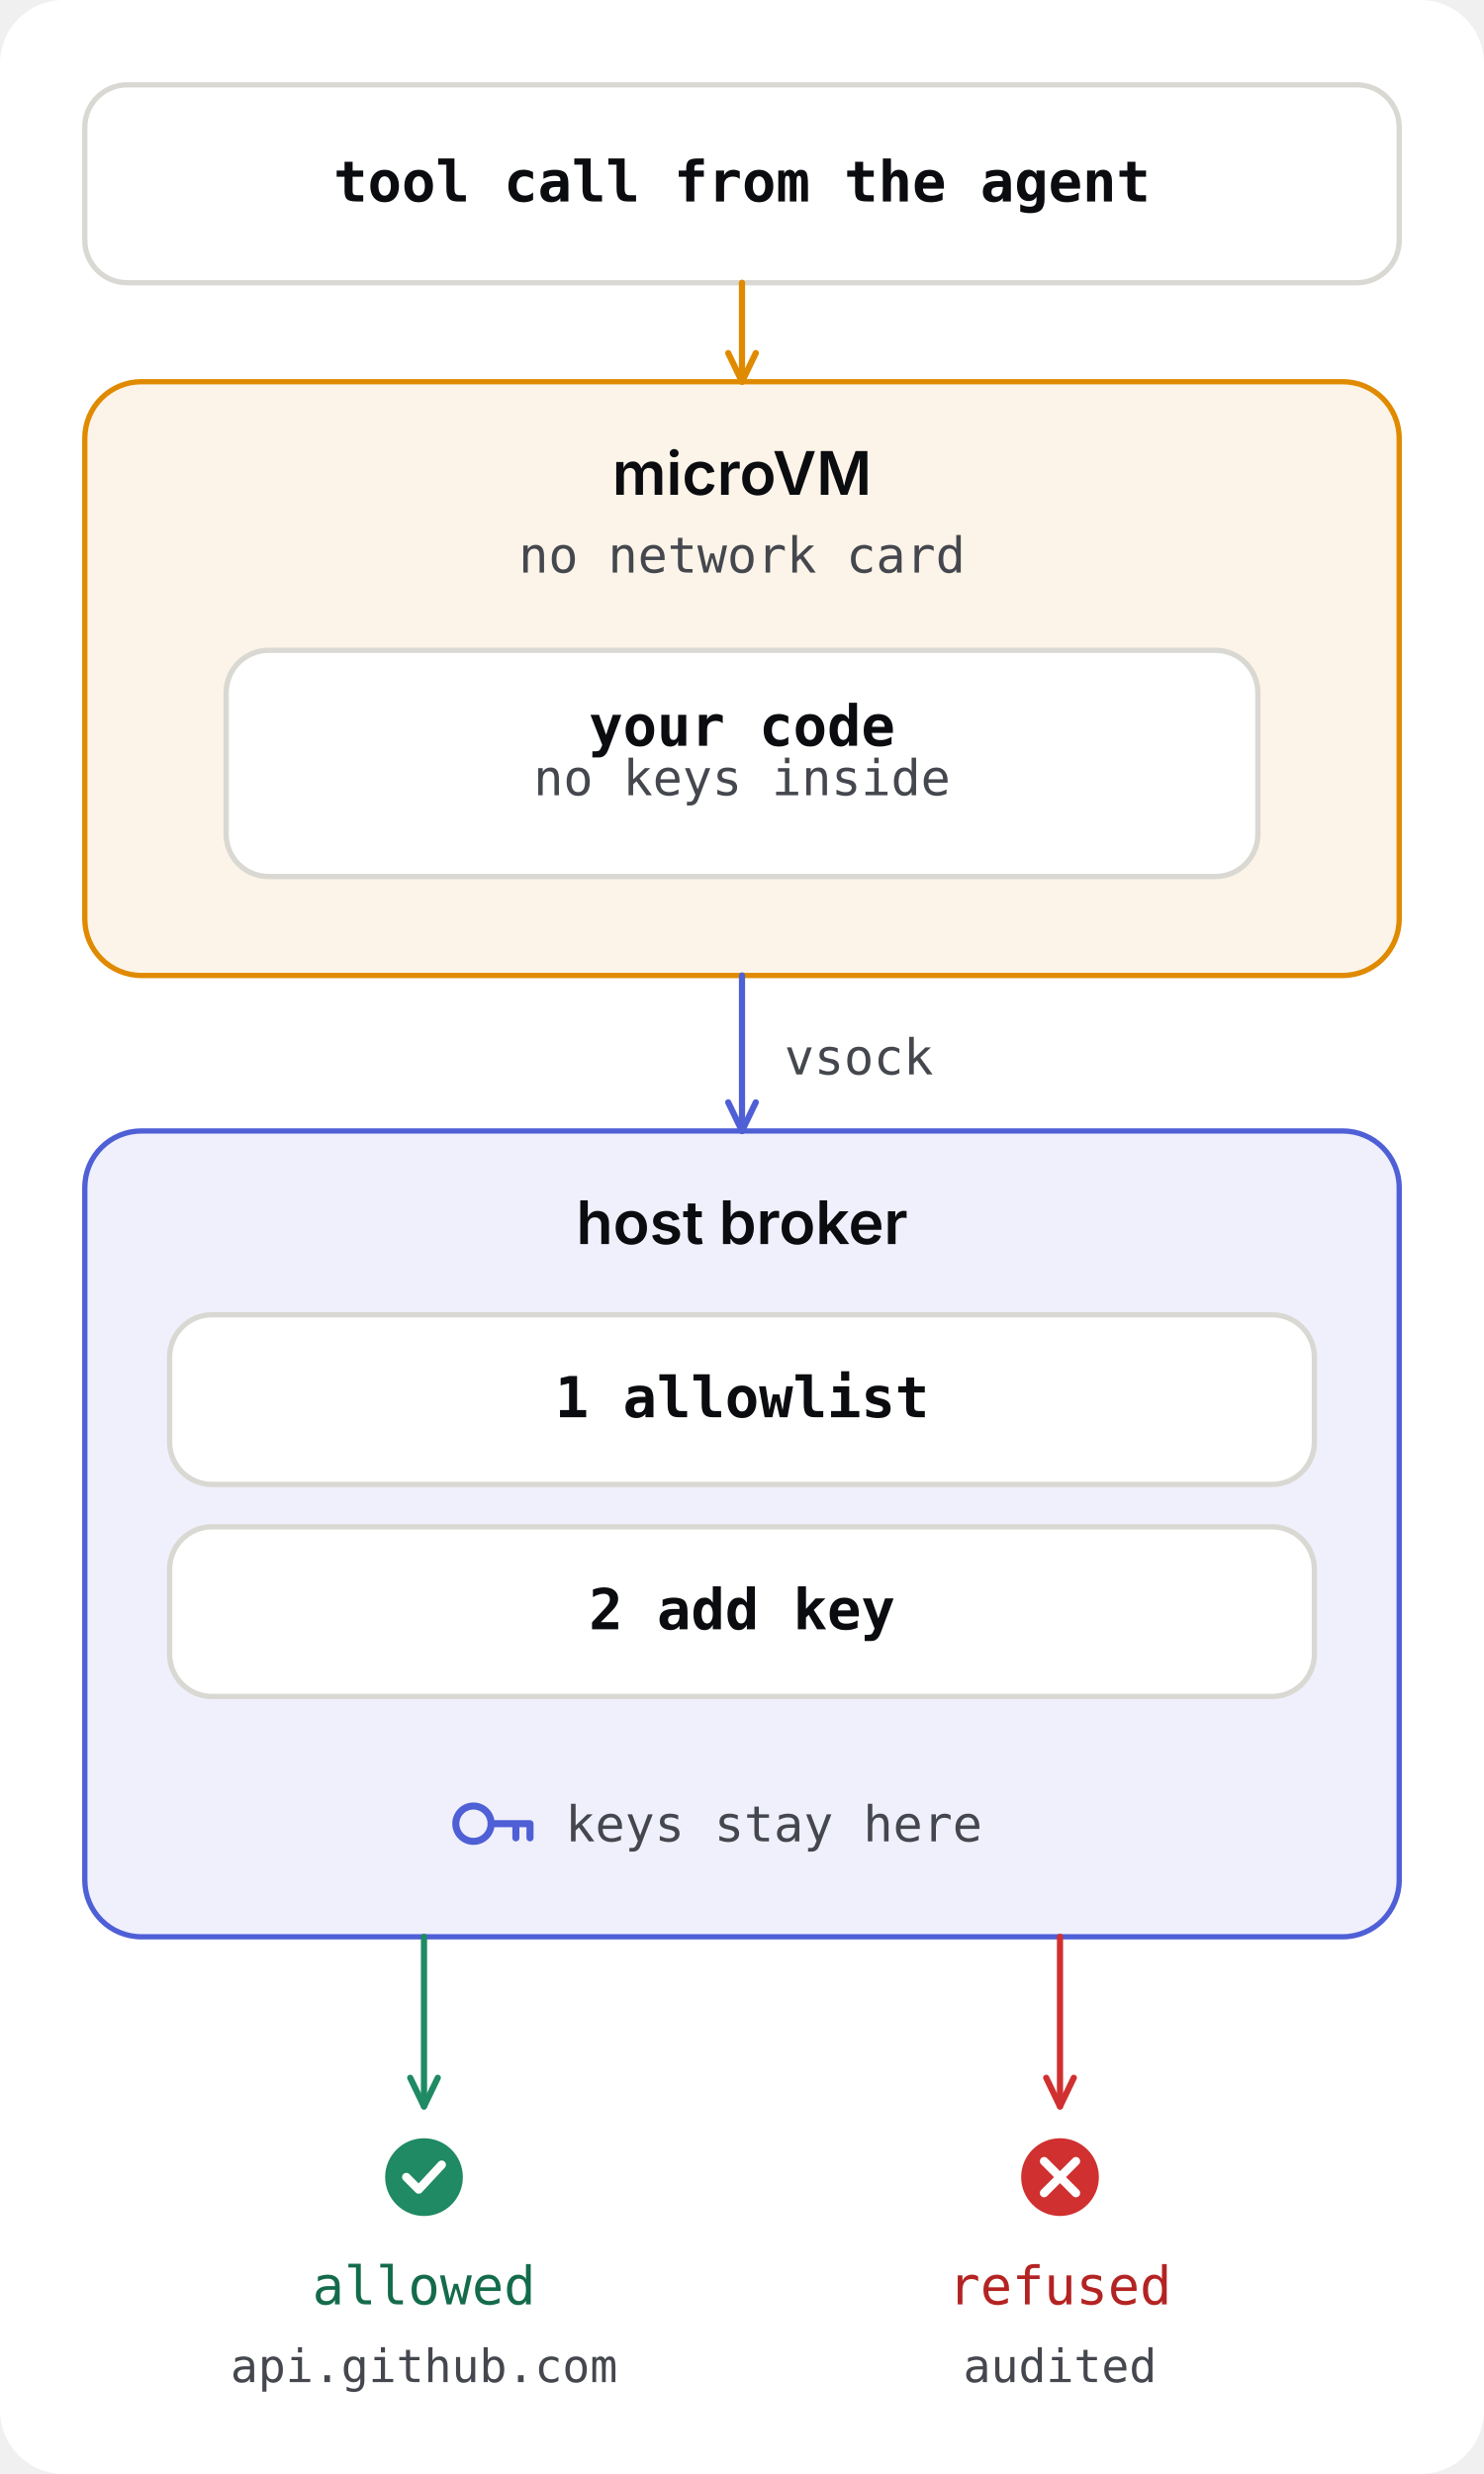
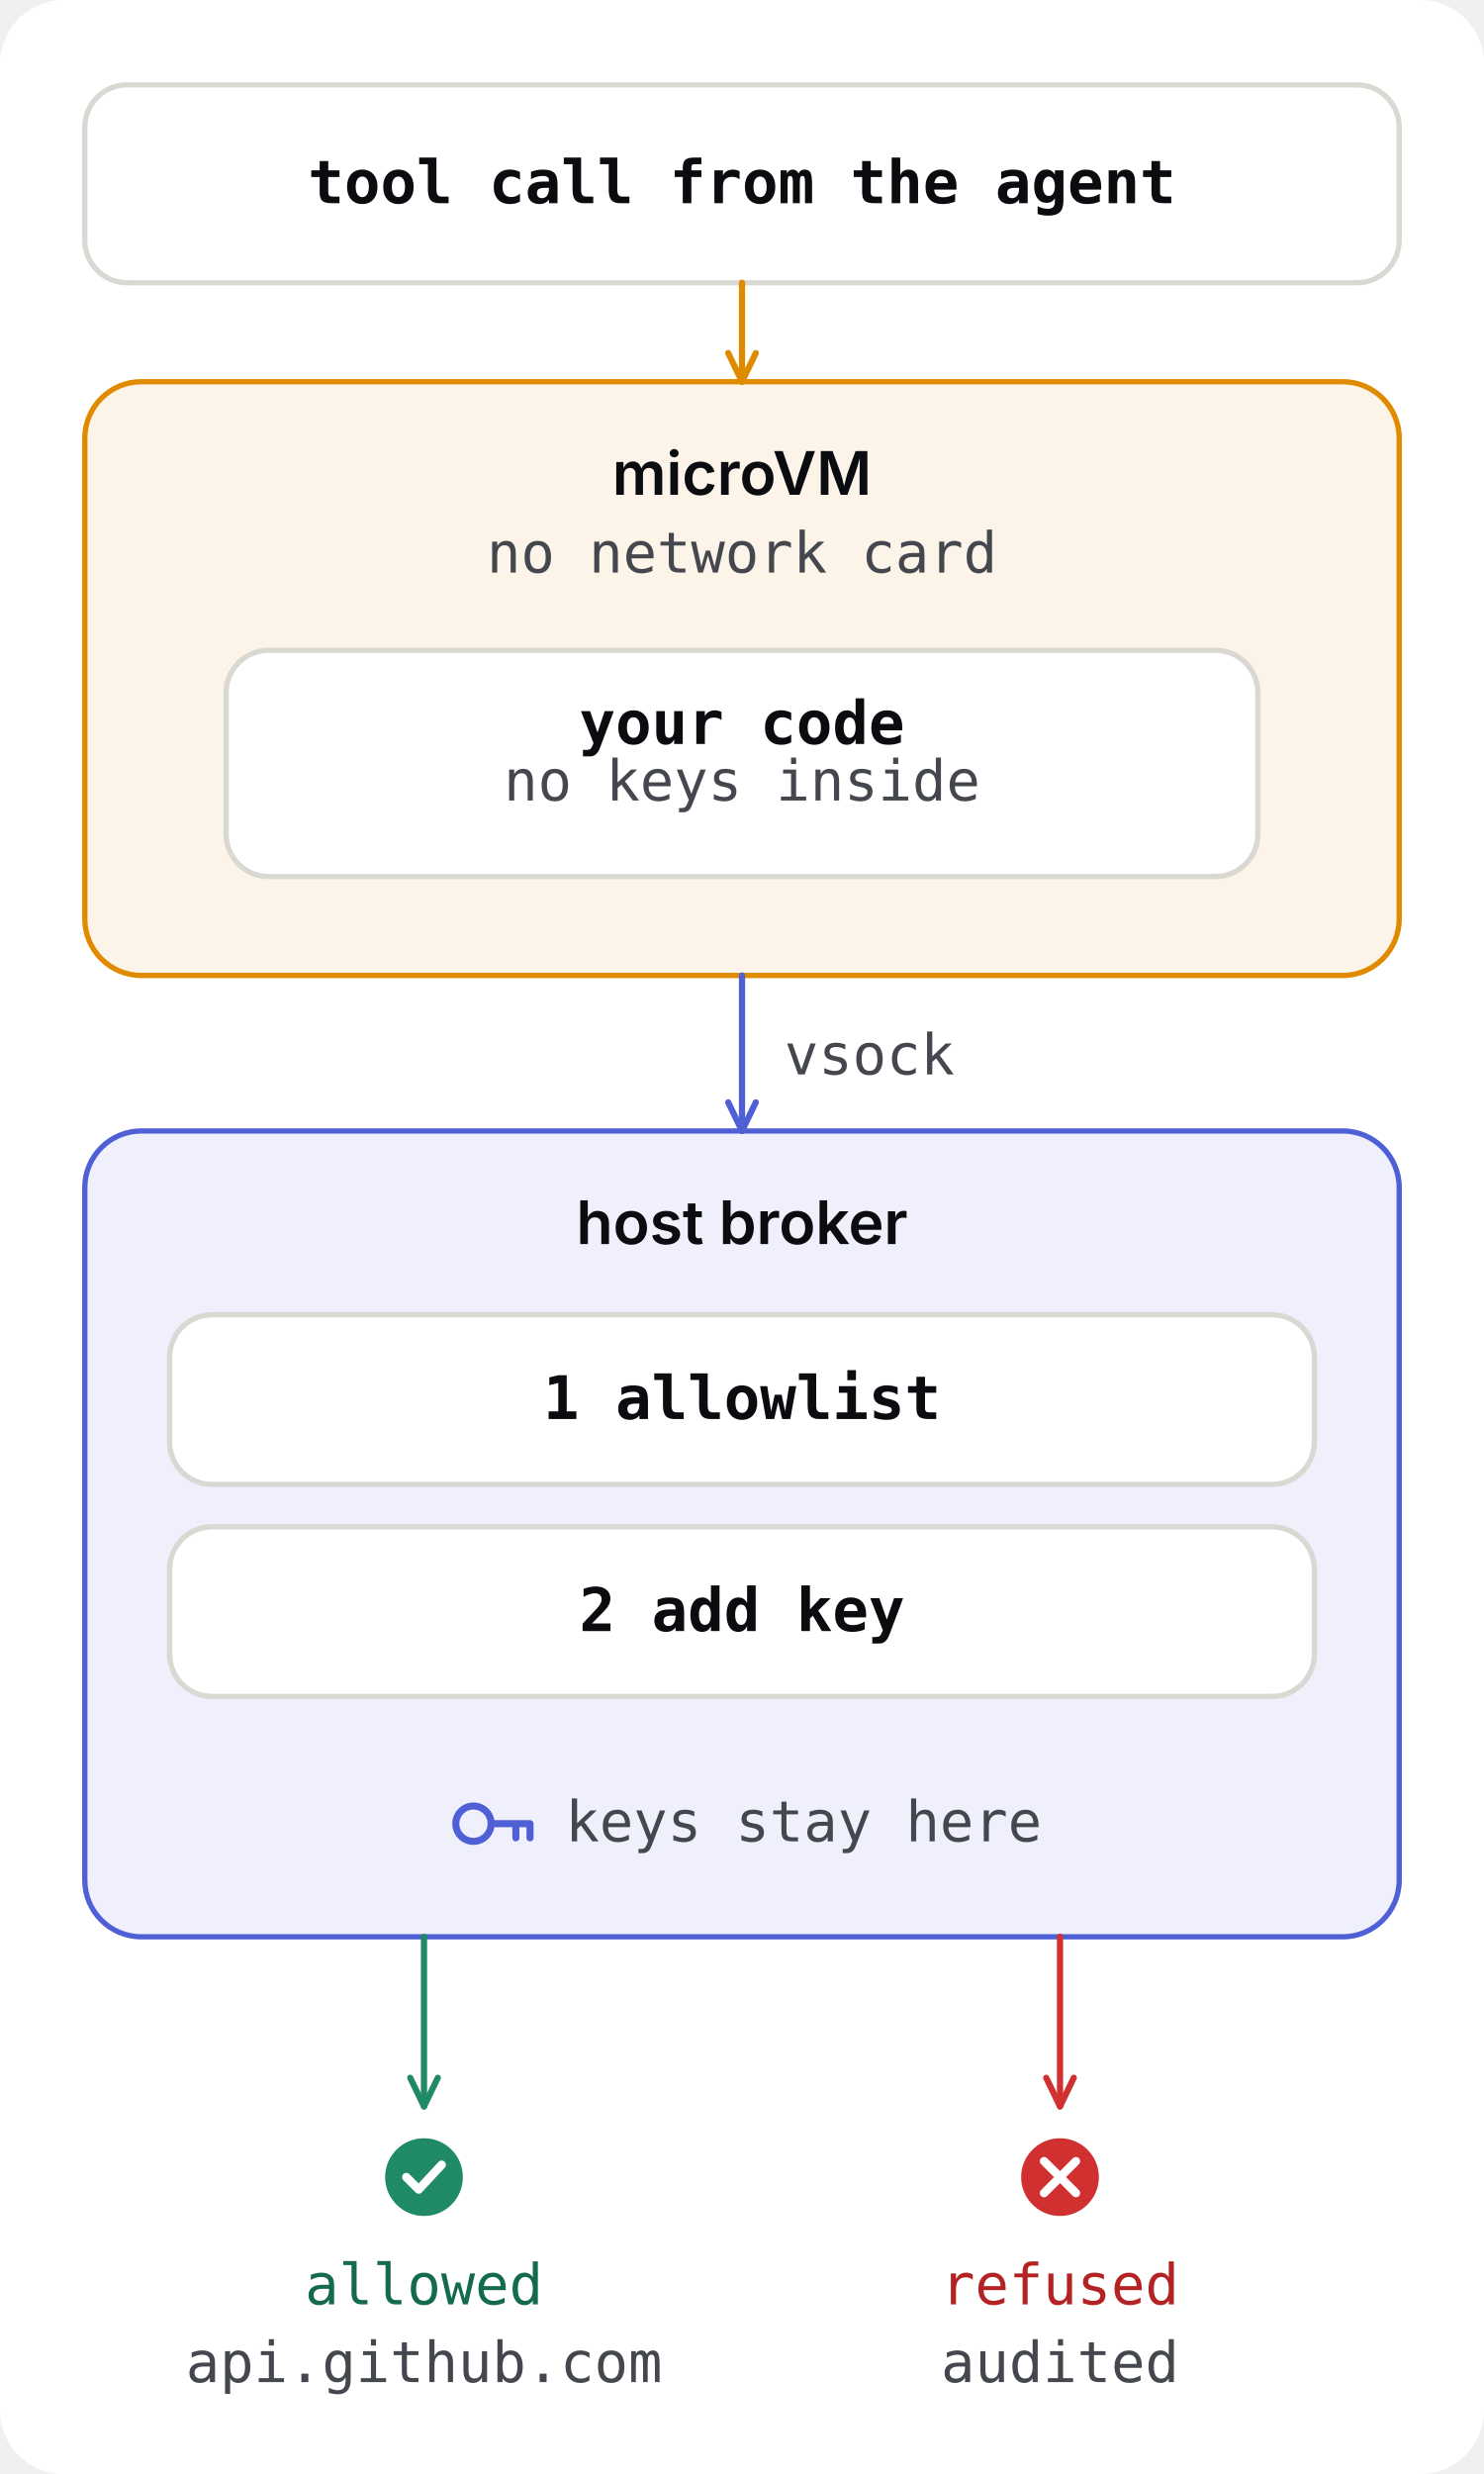
<svg xmlns="http://www.w3.org/2000/svg" viewBox="0 0 420 700" width="420" height="700" role="img" aria-labelledby="t d">
  <rect width="420" height="700" rx="18" fill="#ffffff" />
  <rect x="24" y="24" width="372" height="56" rx="12" fill="#ffffff" stroke="#d9d8d2" stroke-width="1.5" />
-   <text x="210" y="57" font-family="'JetBrains Mono', ui-monospace, SFMono-Regular, Menlo, Consolas, monospace" font-size="16" font-weight="600" fill="#0b0c0f" text-anchor="middle">tool call from the agent</text>
+   <text x="210" y="57.5" font-family="'JetBrains Mono', ui-monospace, SFMono-Regular, Menlo, Consolas, monospace" font-size="17" font-weight="600" fill="#0b0c0f" text-anchor="middle">tool call from the agent</text>
  <path d="M210 80 L210 108" fill="none" stroke="#e08a00" stroke-width="1.75" stroke-linecap="round" stroke-linejoin="round" />
  <path d="M206.1 99.9 L210 108 L213.9 99.9" fill="none" stroke="#e08a00" stroke-width="1.75" stroke-linecap="round" stroke-linejoin="round" />
  <rect x="24" y="108" width="372" height="168" rx="16" fill="#e08a00" fill-opacity="0.09" stroke="#e08a00" stroke-width="1.5" />
  <text x="210" y="140" font-family="'Inter Tight', Inter, ui-sans-serif, system-ui, -apple-system, 'Segoe UI', sans-serif" font-size="17" font-weight="600" fill="#0b0c0f" text-anchor="middle">microVM</text>
-   <text x="210" y="162" font-family="'JetBrains Mono', ui-monospace, SFMono-Regular, Menlo, Consolas, monospace" font-size="14" font-weight="400" fill="#45474e" text-anchor="middle">no network card</text>
+   <text x="210" y="162" font-family="'JetBrains Mono', ui-monospace, SFMono-Regular, Menlo, Consolas, monospace" font-size="16" font-weight="400" fill="#45474e" text-anchor="middle">no network card</text>
  <rect x="64" y="184" width="292" height="64" rx="12" fill="#ffffff" stroke="#d9d8d2" stroke-width="1.5" />
-   <text x="210" y="211" font-family="'JetBrains Mono', ui-monospace, SFMono-Regular, Menlo, Consolas, monospace" font-size="16" font-weight="600" fill="#0b0c0f" text-anchor="middle">your code</text>
-   <text x="210" y="225" font-family="'JetBrains Mono', ui-monospace, SFMono-Regular, Menlo, Consolas, monospace" font-size="14" font-weight="400" fill="#45474e" text-anchor="middle">no keys inside</text>
+   <text x="210" y="210.5" font-family="'JetBrains Mono', ui-monospace, SFMono-Regular, Menlo, Consolas, monospace" font-size="17" font-weight="600" fill="#0b0c0f" text-anchor="middle">your code</text>
+   <text x="210" y="226.5" font-family="'JetBrains Mono', ui-monospace, SFMono-Regular, Menlo, Consolas, monospace" font-size="16" font-weight="400" fill="#45474e" text-anchor="middle">no keys inside</text>
  <path d="M210 276 L210 320" fill="none" stroke="#4f5fd6" stroke-width="1.75" stroke-linecap="round" stroke-linejoin="round" />
  <path d="M206.1 311.9 L210 320 L213.9 311.9" fill="none" stroke="#4f5fd6" stroke-width="1.75" stroke-linecap="round" stroke-linejoin="round" />
-   <text x="222" y="304" font-family="'JetBrains Mono', ui-monospace, SFMono-Regular, Menlo, Consolas, monospace" font-size="14" font-weight="400" fill="#45474e" text-anchor="start">vsock</text>
+   <text x="222" y="304" font-family="'JetBrains Mono', ui-monospace, SFMono-Regular, Menlo, Consolas, monospace" font-size="16" font-weight="400" fill="#45474e" text-anchor="start">vsock</text>
  <rect x="24" y="320" width="372" height="228" rx="16" fill="#4f5fd6" fill-opacity="0.09" stroke="#4f5fd6" stroke-width="1.5" />
  <text x="210" y="352" font-family="'Inter Tight', Inter, ui-sans-serif, system-ui, -apple-system, 'Segoe UI', sans-serif" font-size="17" font-weight="600" fill="#0b0c0f" text-anchor="middle">host broker</text>
  <rect x="48" y="372" width="324" height="48" rx="12" fill="#ffffff" stroke="#d9d8d2" stroke-width="1.5" />
-   <text x="210" y="401" font-family="'JetBrains Mono', ui-monospace, SFMono-Regular, Menlo, Consolas, monospace" font-size="16" font-weight="600" fill="#0b0c0f" text-anchor="middle">1 allowlist</text>
+   <text x="210" y="401.5" font-family="'JetBrains Mono', ui-monospace, SFMono-Regular, Menlo, Consolas, monospace" font-size="17" font-weight="600" fill="#0b0c0f" text-anchor="middle">1 allowlist</text>
  <rect x="48" y="432" width="324" height="48" rx="12" fill="#ffffff" stroke="#d9d8d2" stroke-width="1.5" />
-   <text x="210" y="461" font-family="'JetBrains Mono', ui-monospace, SFMono-Regular, Menlo, Consolas, monospace" font-size="16" font-weight="600" fill="#0b0c0f" text-anchor="middle">2 add key</text>
+   <text x="210" y="461.5" font-family="'JetBrains Mono', ui-monospace, SFMono-Regular, Menlo, Consolas, monospace" font-size="17" font-weight="600" fill="#0b0c0f" text-anchor="middle">2 add key</text>
  <g fill="none" stroke="#4f5fd6" stroke-width="2" stroke-linecap="round">
    <circle cx="134" cy="516" r="5" />
    <path d="M139 516 h11 M146 516 v4 M150 516 v4" />
  </g>
-   <text x="160" y="521" font-family="'JetBrains Mono', ui-monospace, SFMono-Regular, Menlo, Consolas, monospace" font-size="14" font-weight="400" fill="#45474e" text-anchor="start">keys stay here</text>
+   <text x="160" y="521" font-family="'JetBrains Mono', ui-monospace, SFMono-Regular, Menlo, Consolas, monospace" font-size="16" font-weight="400" fill="#45474e" text-anchor="start">keys stay here</text>
  <path d="M120 548 L120 596" fill="none" stroke="#1f8a63" stroke-width="1.75" stroke-linecap="round" stroke-linejoin="round" />
  <path d="M116.1 587.9 L120 596 L123.9 587.9" fill="none" stroke="#1f8a63" stroke-width="1.75" stroke-linecap="round" stroke-linejoin="round" />
  <path d="M300 548 L300 596" fill="none" stroke="#d03030" stroke-width="1.75" stroke-linecap="round" stroke-linejoin="round" />
  <path d="M296.1 587.9 L300 596 L303.9 587.9" fill="none" stroke="#d03030" stroke-width="1.75" stroke-linecap="round" stroke-linejoin="round" />
  <circle cx="120" cy="616" r="11" fill="#1f8a63" />
  <path d="M115 616 l3.5 3.5 l6.5 -7" fill="none" stroke="#ffffff" stroke-width="2.4" stroke-linecap="round" stroke-linejoin="round" />
-   <text x="120" y="652" font-family="'JetBrains Mono', ui-monospace, SFMono-Regular, Menlo, Consolas, monospace" font-size="15" font-weight="400" fill="#146b4b" text-anchor="middle">allowed</text>
-   <text x="120" y="674" font-family="'JetBrains Mono', ui-monospace, SFMono-Regular, Menlo, Consolas, monospace" font-size="13" font-weight="400" fill="#45474e" text-anchor="middle">api.github.com</text>
+   <text x="120" y="652" font-family="'JetBrains Mono', ui-monospace, SFMono-Regular, Menlo, Consolas, monospace" font-size="16" font-weight="400" fill="#146b4b" text-anchor="middle">allowed</text>
+   <text x="120" y="674" font-family="'JetBrains Mono', ui-monospace, SFMono-Regular, Menlo, Consolas, monospace" font-size="16" font-weight="400" fill="#45474e" text-anchor="middle">api.github.com</text>
  <circle cx="300" cy="616" r="11" fill="#d03030" />
  <path d="M295.5 611.5 l9 9 M304.5 611.5 l-9 9" stroke="#ffffff" stroke-width="2.4" stroke-linecap="round" />
-   <text x="300" y="652" font-family="'JetBrains Mono', ui-monospace, SFMono-Regular, Menlo, Consolas, monospace" font-size="15" font-weight="400" fill="#b42323" text-anchor="middle">refused</text>
-   <text x="300" y="674" font-family="'JetBrains Mono', ui-monospace, SFMono-Regular, Menlo, Consolas, monospace" font-size="13" font-weight="400" fill="#45474e" text-anchor="middle">audited</text>
+   <text x="300" y="652" font-family="'JetBrains Mono', ui-monospace, SFMono-Regular, Menlo, Consolas, monospace" font-size="16" font-weight="400" fill="#b42323" text-anchor="middle">refused</text>
+   <text x="300" y="674" font-family="'JetBrains Mono', ui-monospace, SFMono-Regular, Menlo, Consolas, monospace" font-size="16" font-weight="400" fill="#45474e" text-anchor="middle">audited</text>
</svg>
